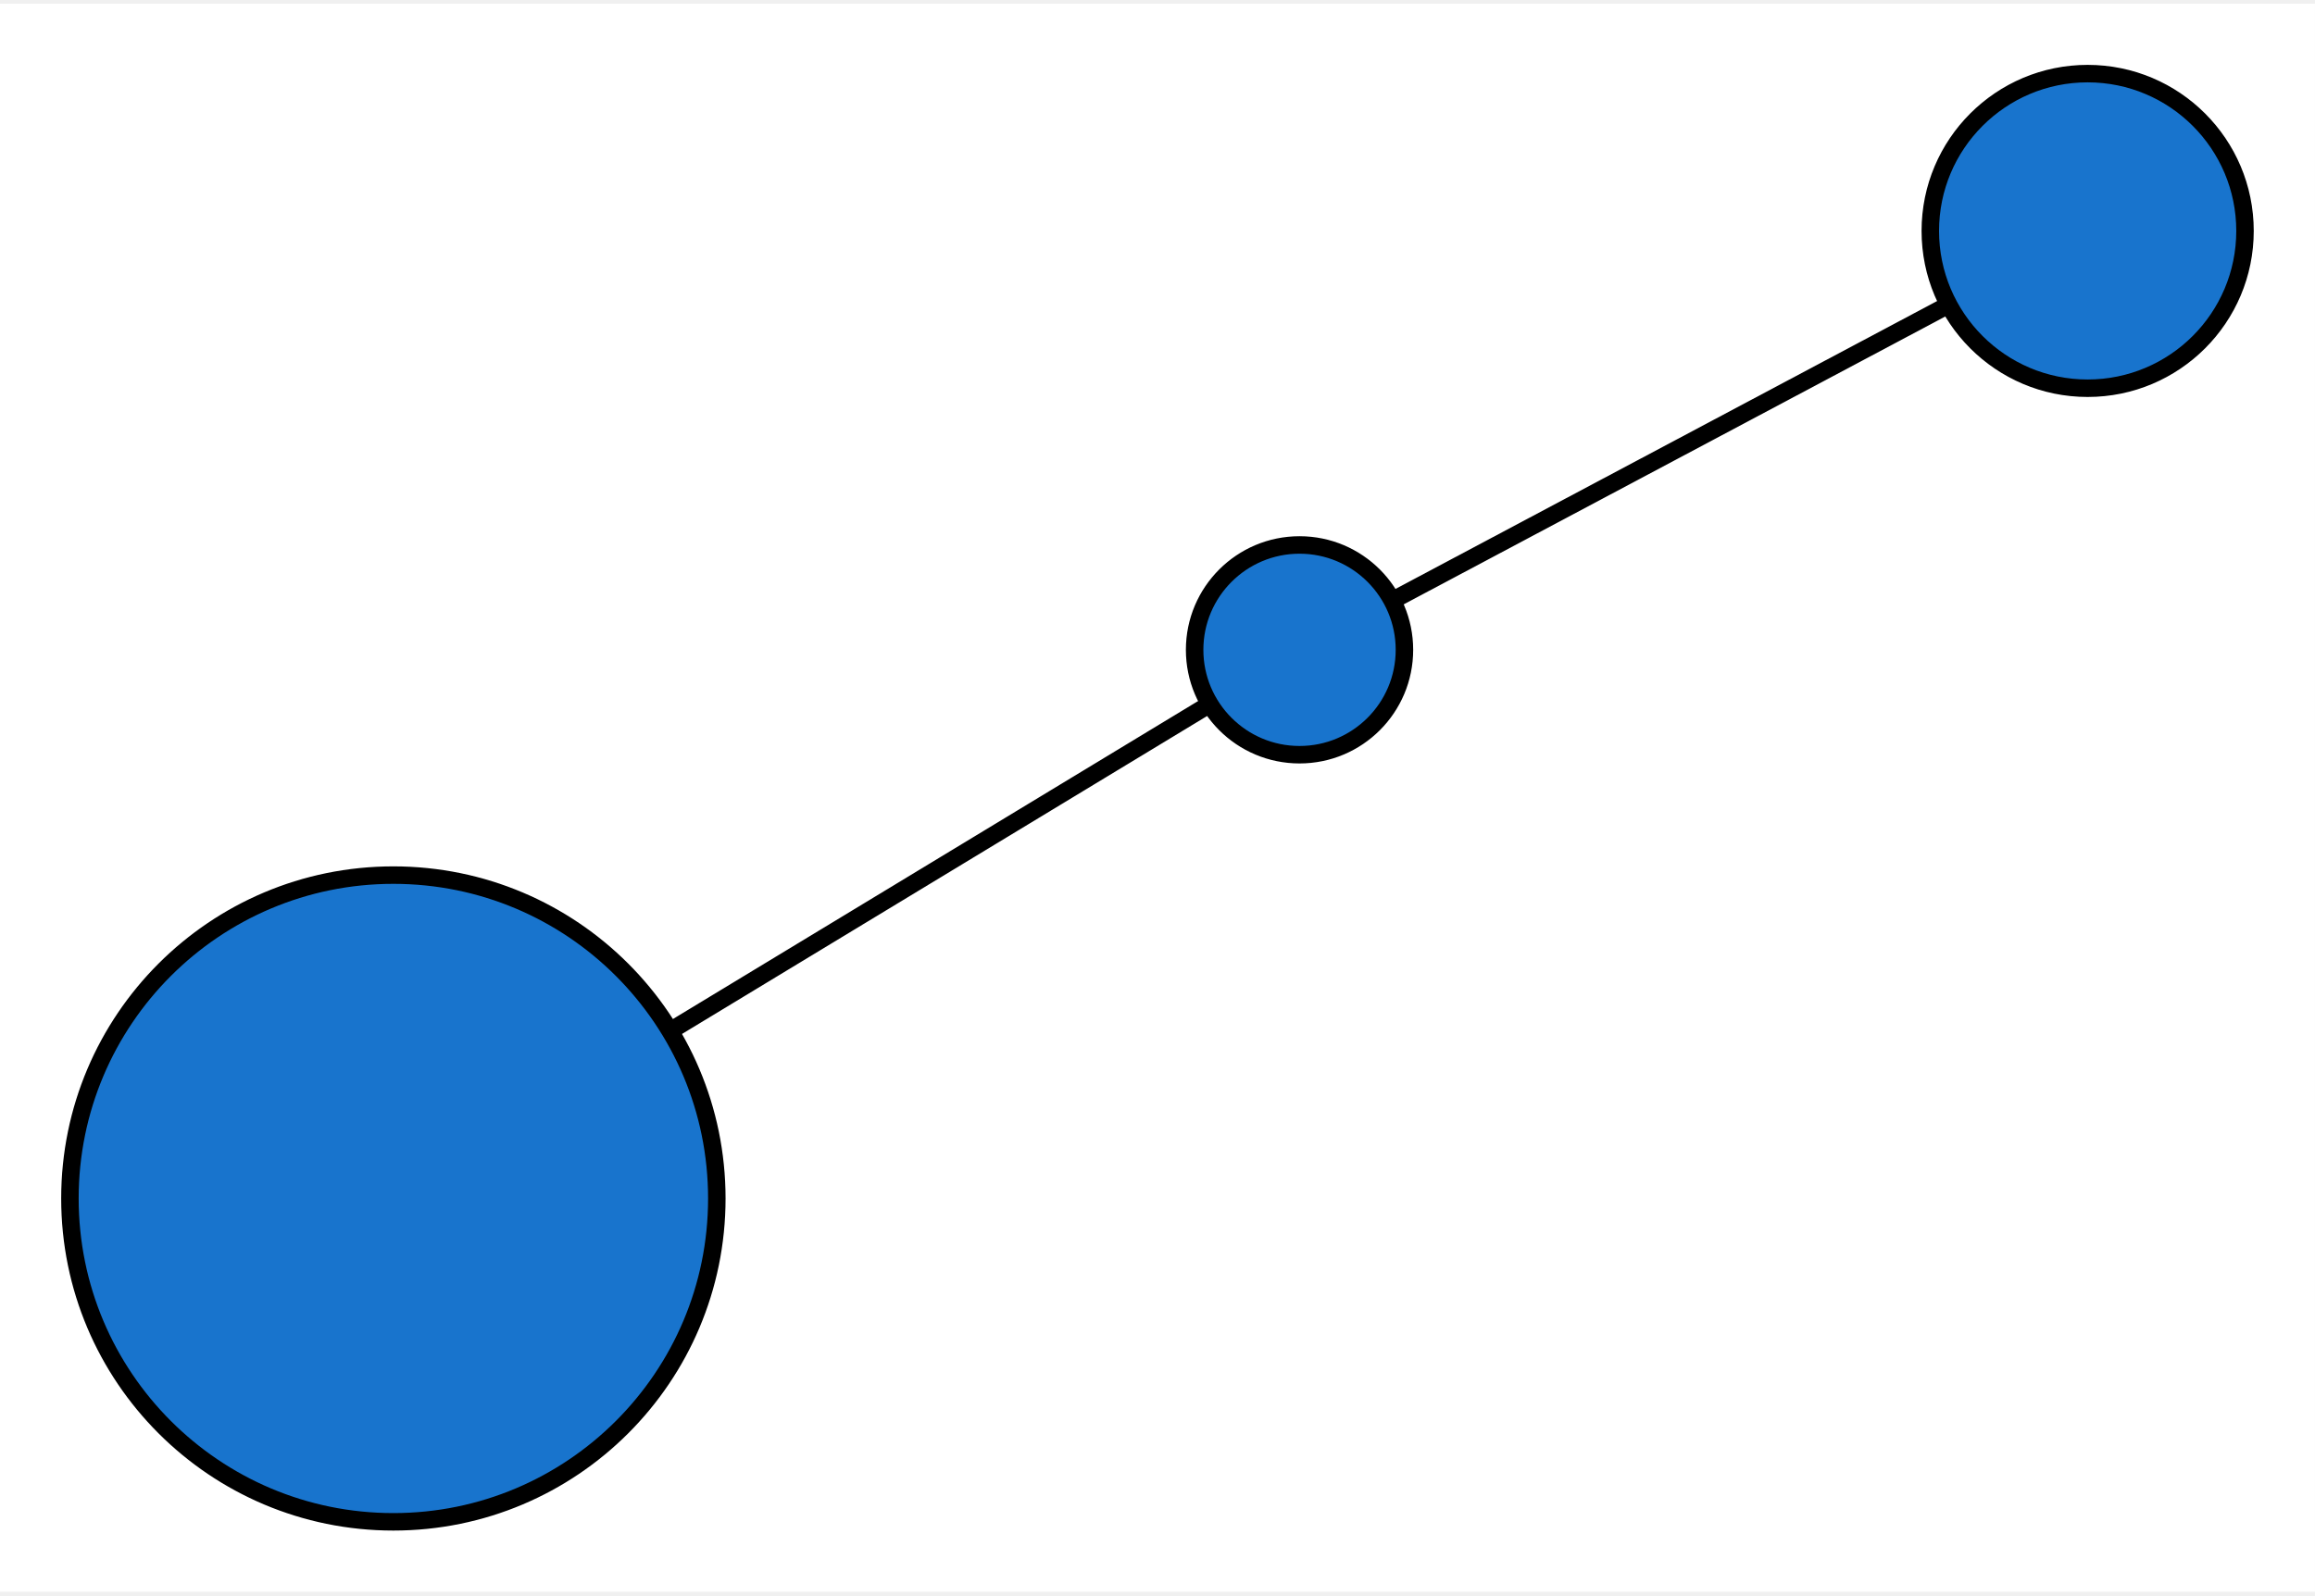
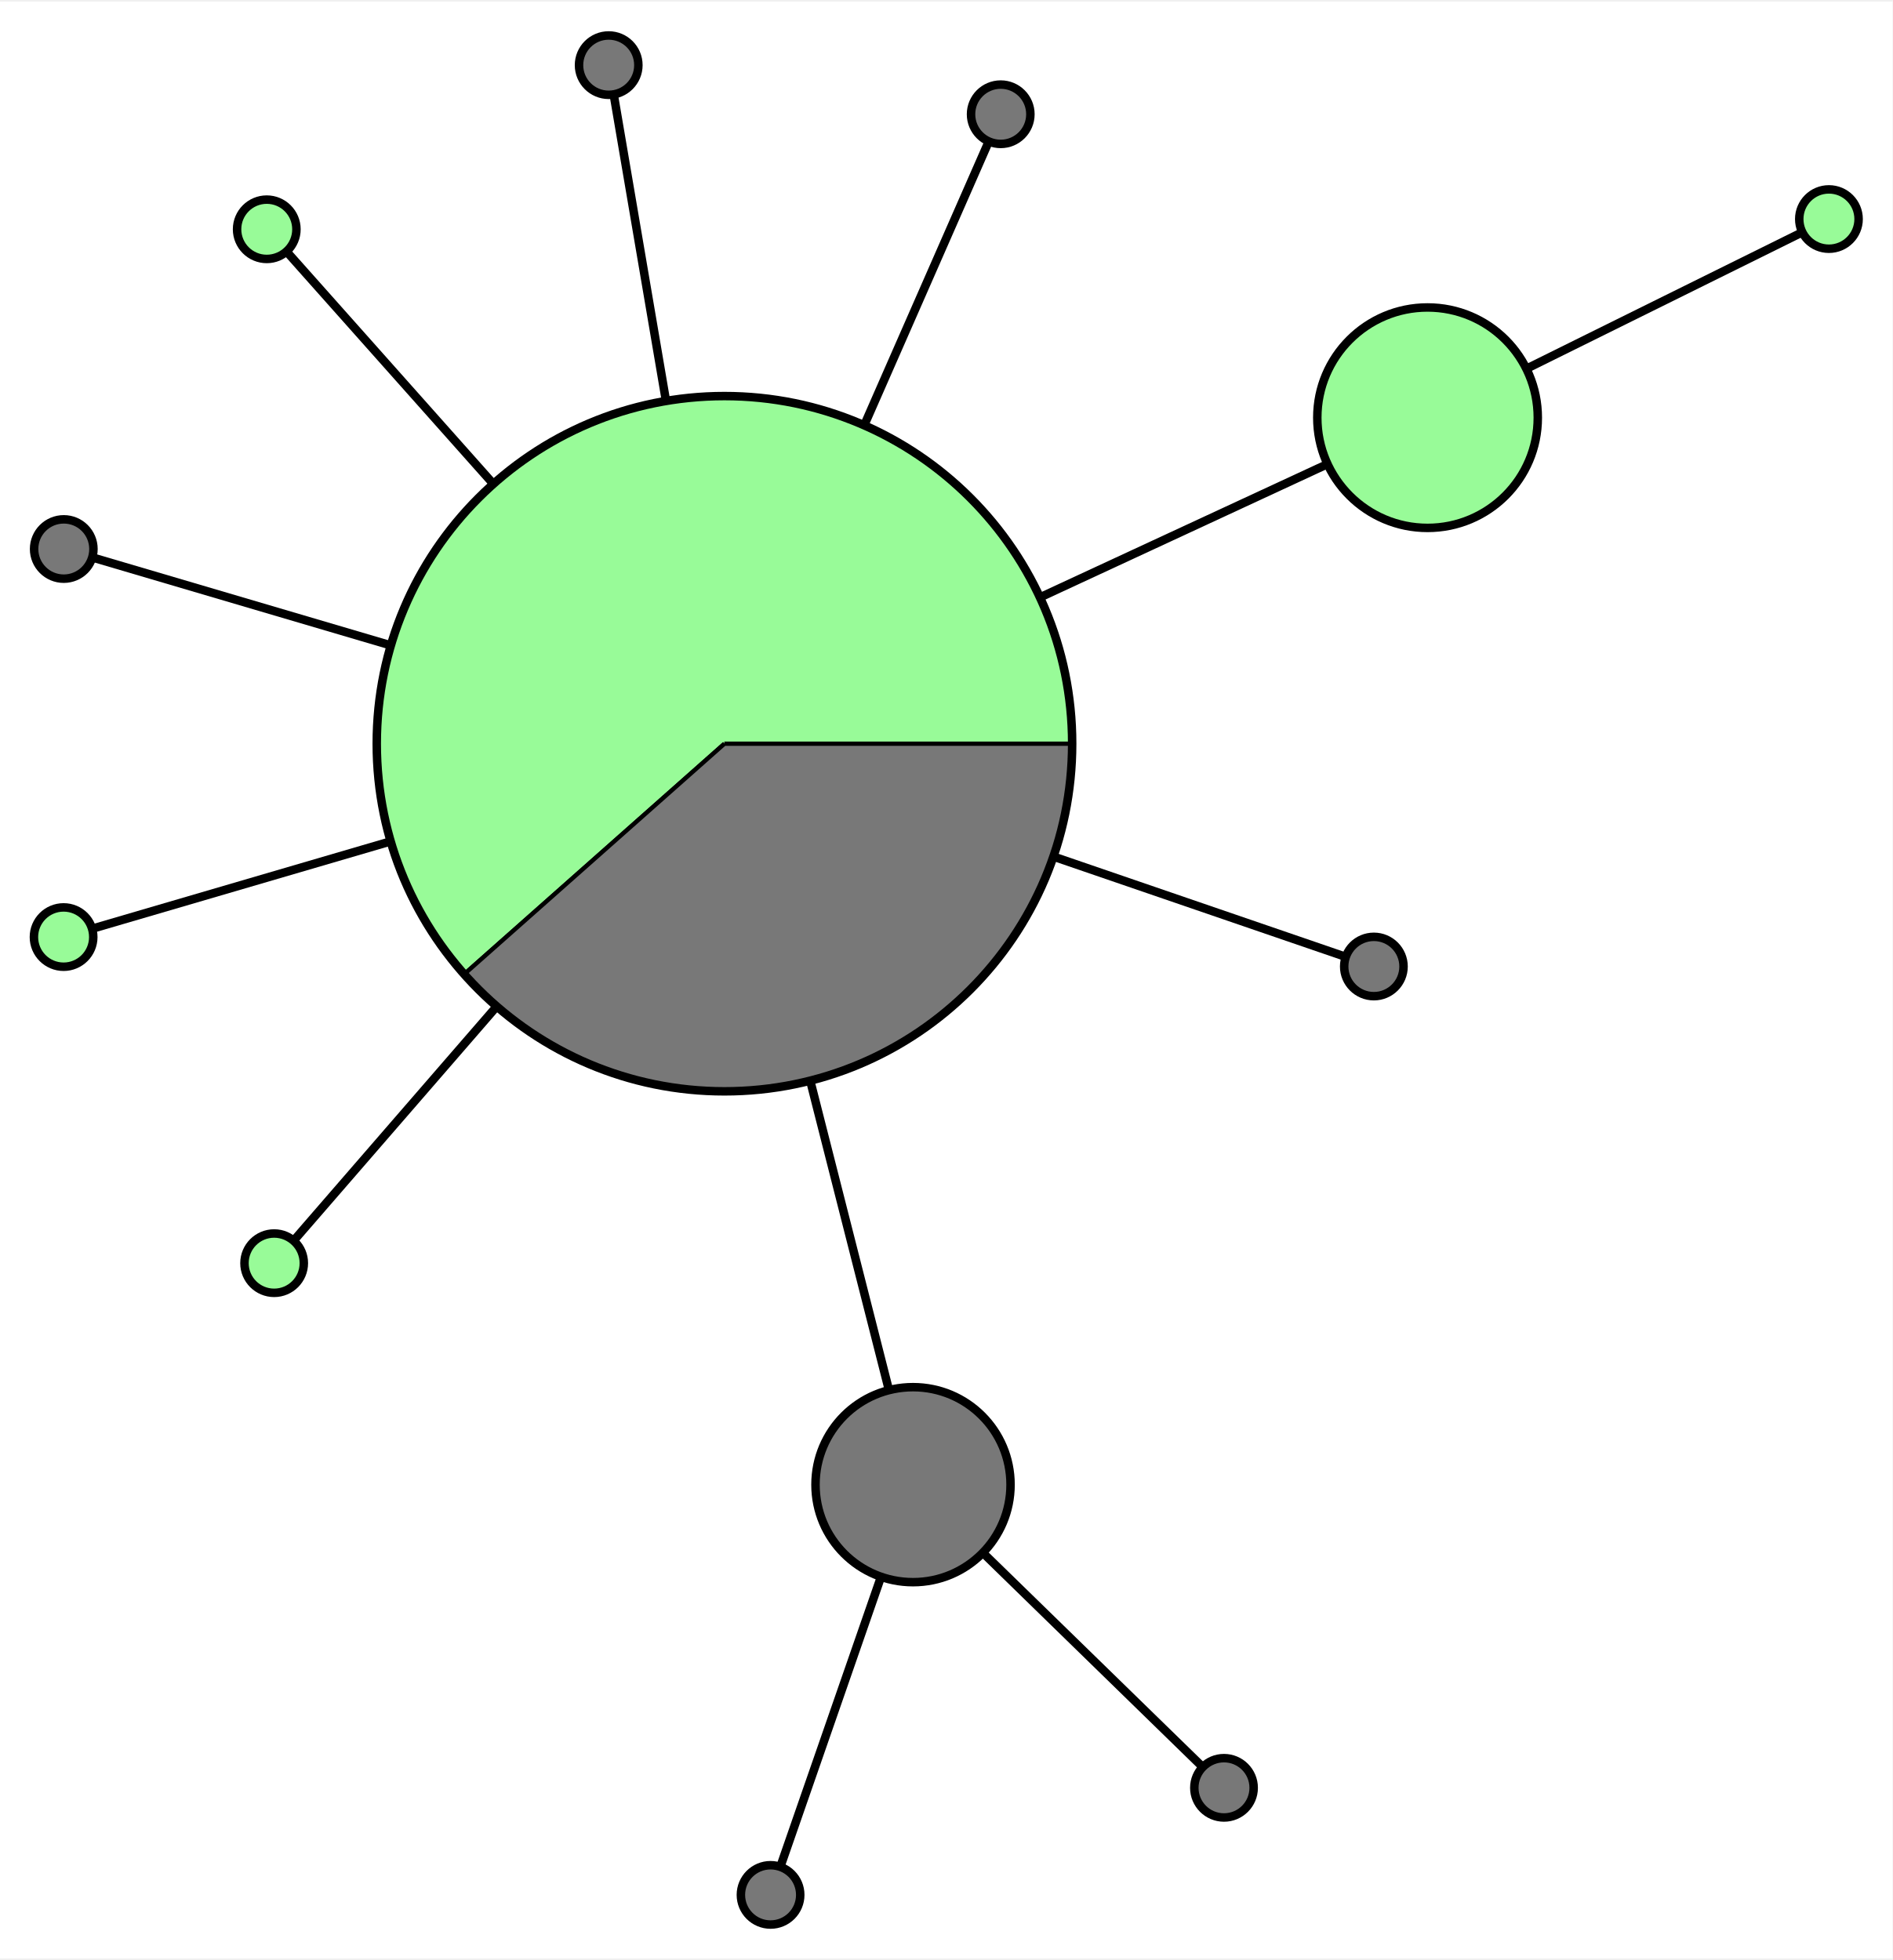
- <svg xmlns="http://www.w3.org/2000/svg" width="132pt" height="91pt" viewBox="0.00 0.00 132.41 90.86">
-   <g id="graph0" class="graph" transform="scale(1 1) rotate(0) translate(8.13771 19.7459)">
-     <polygon fill="white" stroke="none" points="-8.138,71.109 -8.138,-19.746 124.269,-19.746 124.269,71.109 -8.138,71.109" />
+ <svg xmlns="http://www.w3.org/2000/svg" width="223pt" height="231pt" viewBox="0.00 0.00 223.16 230.80">
+   <g id="graph0" class="graph" transform="scale(1 1) rotate(0) translate(48.5306 177.637)">
+     <polygon fill="white" stroke="none" points="-48.531,53.166 -48.531,-177.637 174.628,-177.637 174.628,53.166 -48.531,53.166" />
    <g id="node1" class="node">
-       <ellipse fill="#1874cd" stroke="black" cx="14.362" cy="48.609" rx="18.5" ry="18.5" />
+       <path fill="palegreen" stroke="black" stroke-width="0.5" d="M36.894,-90.106C36.894,-90.106 77.894,-90.106 77.894,-90.106 77.894,-91.757 77.795,-93.408 77.596,-95.047 77.396,-96.687 77.098,-98.314 76.703,-99.918 76.308,-101.521 75.816,-103.1 75.23,-104.644 74.644,-106.189 73.966,-107.697 73.198,-109.159 72.43,-110.622 71.575,-112.037 70.637,-113.396 69.698,-114.756 68.679,-116.057 67.583,-117.294 66.488,-118.53 65.319,-119.699 64.082,-120.794 62.846,-121.89 61.544,-122.91 60.185,-123.848 58.826,-124.786 57.411,-125.642 55.948,-126.409 54.485,-127.177 52.978,-127.855 51.433,-128.441 49.889,-129.027 48.31,-129.519 46.706,-129.914 45.102,-130.309 43.476,-130.607 41.836,-130.807 40.197,-131.006 38.546,-131.106 36.894,-131.106 35.243,-131.106 33.592,-131.006 31.952,-130.807 30.313,-130.607 28.686,-130.309 27.082,-129.914 25.479,-129.519 23.9,-129.027 22.356,-128.441 20.811,-127.855 19.303,-127.177 17.841,-126.409 16.378,-125.642 14.963,-124.786 13.604,-123.848 12.244,-122.91 10.943,-121.89 9.706,-120.794 8.47,-119.699 7.301,-118.53 6.205,-117.294 5.11,-116.057 4.09,-114.756 3.152,-113.396 2.214,-112.037 1.358,-110.622 0.591,-109.159 -0.177,-107.697 -0.856,-106.189 -1.441,-104.644 -2.027,-103.1 -2.519,-101.521 -2.914,-99.918 -3.31,-98.314 -3.608,-96.687 -3.807,-95.047 -4.006,-93.408 -4.106,-91.757 -4.106,-90.106 -4.106,-88.454 -4.006,-86.803 -3.807,-85.163 -3.608,-83.524 -3.31,-81.897 -2.914,-80.294 -2.519,-78.69 -2.027,-77.111 -1.441,-75.567 -0.855,-74.022 -0.177,-72.514 0.591,-71.052 1.358,-69.589 2.214,-68.174 3.152,-66.815 4.09,-65.455 5.11,-64.154 6.205,-62.917 6.205,-62.917 36.894,-90.106 36.894,-90.106" />
+       <path fill="#787878" stroke="black" stroke-width="0.5" d="M36.894,-90.106C36.894,-90.106 6.205,-62.917 6.205,-62.917 6.89,-62.145 7.603,-61.398 8.344,-60.68 9.085,-59.961 9.853,-59.27 10.646,-58.609 11.439,-57.949 12.256,-57.318 13.097,-56.719 13.937,-56.12 14.8,-55.553 15.684,-55.019 16.567,-54.484 17.47,-53.984 18.391,-53.518 19.312,-53.052 20.251,-52.621 21.204,-52.227 22.158,-51.831 23.126,-51.473 24.107,-51.151 25.088,-50.829 26.08,-50.544 27.082,-50.297 28.085,-50.05 29.096,-49.841 30.114,-49.67 31.132,-49.499 32.156,-49.367 33.184,-49.274 34.212,-49.18 35.243,-49.126 36.275,-49.11 37.307,-49.095 38.34,-49.118 39.37,-49.18 40.4,-49.243 41.428,-49.344 42.451,-49.484 43.473,-49.624 44.49,-49.802 45.499,-50.019 46.509,-50.235 47.509,-50.49 48.499,-50.782 49.489,-51.074 50.468,-51.404 51.433,-51.77 52.398,-52.136 53.349,-52.538 54.284,-52.976 55.219,-53.414 56.137,-53.887 57.036,-54.394 57.935,-54.901 58.815,-55.442 59.673,-56.015 60.531,-56.589 61.367,-57.194 62.18,-57.831 62.992,-58.468 63.781,-59.135 64.543,-59.831 65.305,-60.527 66.041,-61.251 66.748,-62.003 67.456,-62.755 68.135,-63.533 68.783,-64.335 69.432,-65.138 70.05,-65.965 70.637,-66.815 71.223,-67.664 71.777,-68.536 72.298,-69.427 72.818,-70.318 73.305,-71.229 73.757,-72.157 74.209,-73.085 74.626,-74.03 75.006,-74.989 75.387,-75.949 75.731,-76.922 76.038,-77.908 76.345,-78.893 76.615,-79.89 76.847,-80.896 77.079,-81.902 77.272,-82.916 77.428,-83.936 77.583,-84.957 77.7,-85.983 77.778,-87.012 77.855,-88.041 77.894,-89.073 77.894,-90.106 77.894,-90.106 36.894,-90.106 36.894,-90.106" />
+       <ellipse fill="none" stroke="black" cx="36.894" cy="-90.106" rx="41" ry="41" />
    </g>
    <g id="node2" class="node">
-       <ellipse fill="#1874cd" stroke="black" cx="111.269" cy="-6.746" rx="9" ry="9" />
+       <ellipse fill="palegreen" stroke="black" cx="119.799" cy="-128.558" rx="13" ry="13" />
+     </g>
+     <g id="edge1" class="edge">
+       <path fill="none" stroke="black" d="M74.466,-107.532C86.462,-113.096 98.895,-118.863 107.7,-122.946" />
    </g>
    <g id="node3" class="node">
-       <ellipse fill="#1874cd" stroke="black" cx="66.191" cy="17.221" rx="6" ry="6" />
-     </g>
-     <g id="edge1" class="edge">
-       <path fill="none" stroke="black" d="M61.032,20.345C53.965,24.625 40.955,32.504 30.464,38.858" />
+       <ellipse fill="palegreen" stroke="black" cx="-41.031" cy="-67.3" rx="3.5" ry="3.5" />
    </g>
    <g id="edge2" class="edge">
-       <path fill="none" stroke="black" d="M71.718,14.282C79.617,10.082 94.182,2.339 103.262,-2.489" />
+       <path fill="none" stroke="black" d="M-2.525,-78.569C-16.719,-74.415 -30.832,-70.285 -37.328,-68.384" />
+     </g>
+     <g id="node4" class="node">
+       <ellipse fill="palegreen" stroke="black" cx="-17.076" cy="-150.778" rx="3.5" ry="3.5" />
+     </g>
+     <g id="edge3" class="edge">
+       <path fill="none" stroke="black" d="M9.593,-120.798C-0.238,-131.849 -10.012,-142.838 -14.511,-147.895" />
+     </g>
+     <g id="node5" class="node">
+       <ellipse fill="palegreen" stroke="black" cx="-16.204" cy="-28.84" rx="3.5" ry="3.5" />
+     </g>
+     <g id="edge4" class="edge">
+       <path fill="none" stroke="black" d="M10.034,-59.114C0.362,-47.954 -9.254,-36.858 -13.681,-31.751" />
+     </g>
+     <g id="node7" class="node">
+       <ellipse fill="#787878" stroke="black" cx="59.128" cy="-2.716" rx="11.5" ry="11.5" />
+     </g>
+     <g id="edge5" class="edge">
+       <path fill="none" stroke="black" d="M47.035,-50.247C50.38,-37.102 53.843,-23.491 56.201,-14.221" />
+     </g>
+     <g id="node8" class="node">
+       <ellipse fill="#787878" stroke="black" cx="23.244" cy="-170.137" rx="3.5" ry="3.5" />
+     </g>
+     <g id="edge6" class="edge">
+       <path fill="none" stroke="black" d="M29.989,-130.59C27.503,-145.168 25.031,-159.662 23.893,-166.334" />
+     </g>
+     <g id="node10" class="node">
+       <ellipse fill="#787878" stroke="black" cx="-41.011" cy="-113.068" rx="3.5" ry="3.5" />
+     </g>
+     <g id="edge7" class="edge">
+       <path fill="none" stroke="black" d="M-2.515,-101.721C-16.705,-105.904 -30.814,-110.062 -37.309,-111.977" />
+     </g>
+     <g id="node11" class="node">
+       <ellipse fill="#787878" stroke="black" cx="113.469" cy="-63.828" rx="3.5" ry="3.5" />
+     </g>
+     <g id="edge8" class="edge">
+       <path fill="none" stroke="black" d="M76.079,-76.659C89.915,-71.911 103.594,-67.217 109.885,-65.058" />
+     </g>
+     <g id="node12" class="node">
+       <ellipse fill="#787878" stroke="black" cx="69.469" cy="-164.345" rx="3.5" ry="3.5" />
+     </g>
+     <g id="edge9" class="edge">
+       <path fill="none" stroke="black" d="M53.373,-127.66C59.306,-141.183 65.206,-154.628 67.922,-160.817" />
+     </g>
+     <g id="node6" class="node">
+       <ellipse fill="palegreen" stroke="black" cx="167.128" cy="-151.983" rx="3.5" ry="3.5" />
+     </g>
+     <g id="edge10" class="edge">
+       <path fill="none" stroke="black" d="M131.742,-134.469C142.477,-139.782 157.517,-147.226 163.977,-150.424" />
+     </g>
+     <g id="node9" class="node">
+       <ellipse fill="#787878" stroke="black" cx="95.797" cy="33.039" rx="3.5" ry="3.5" />
+     </g>
+     <g id="edge11" class="edge">
+       <path fill="none" stroke="black" d="M67.633,5.577C75.927,13.664 88.03,25.465 93.248,30.553" />
+     </g>
+     <g id="node13" class="node">
+       <ellipse fill="#787878" stroke="black" cx="42.331" cy="45.666" rx="3.5" ry="3.5" />
+     </g>
+     <g id="edge12" class="edge">
+       <path fill="none" stroke="black" d="M55.233,8.505C51.434,19.448 45.889,35.417 43.499,42.302" />
    </g>
  </g>
</svg>
